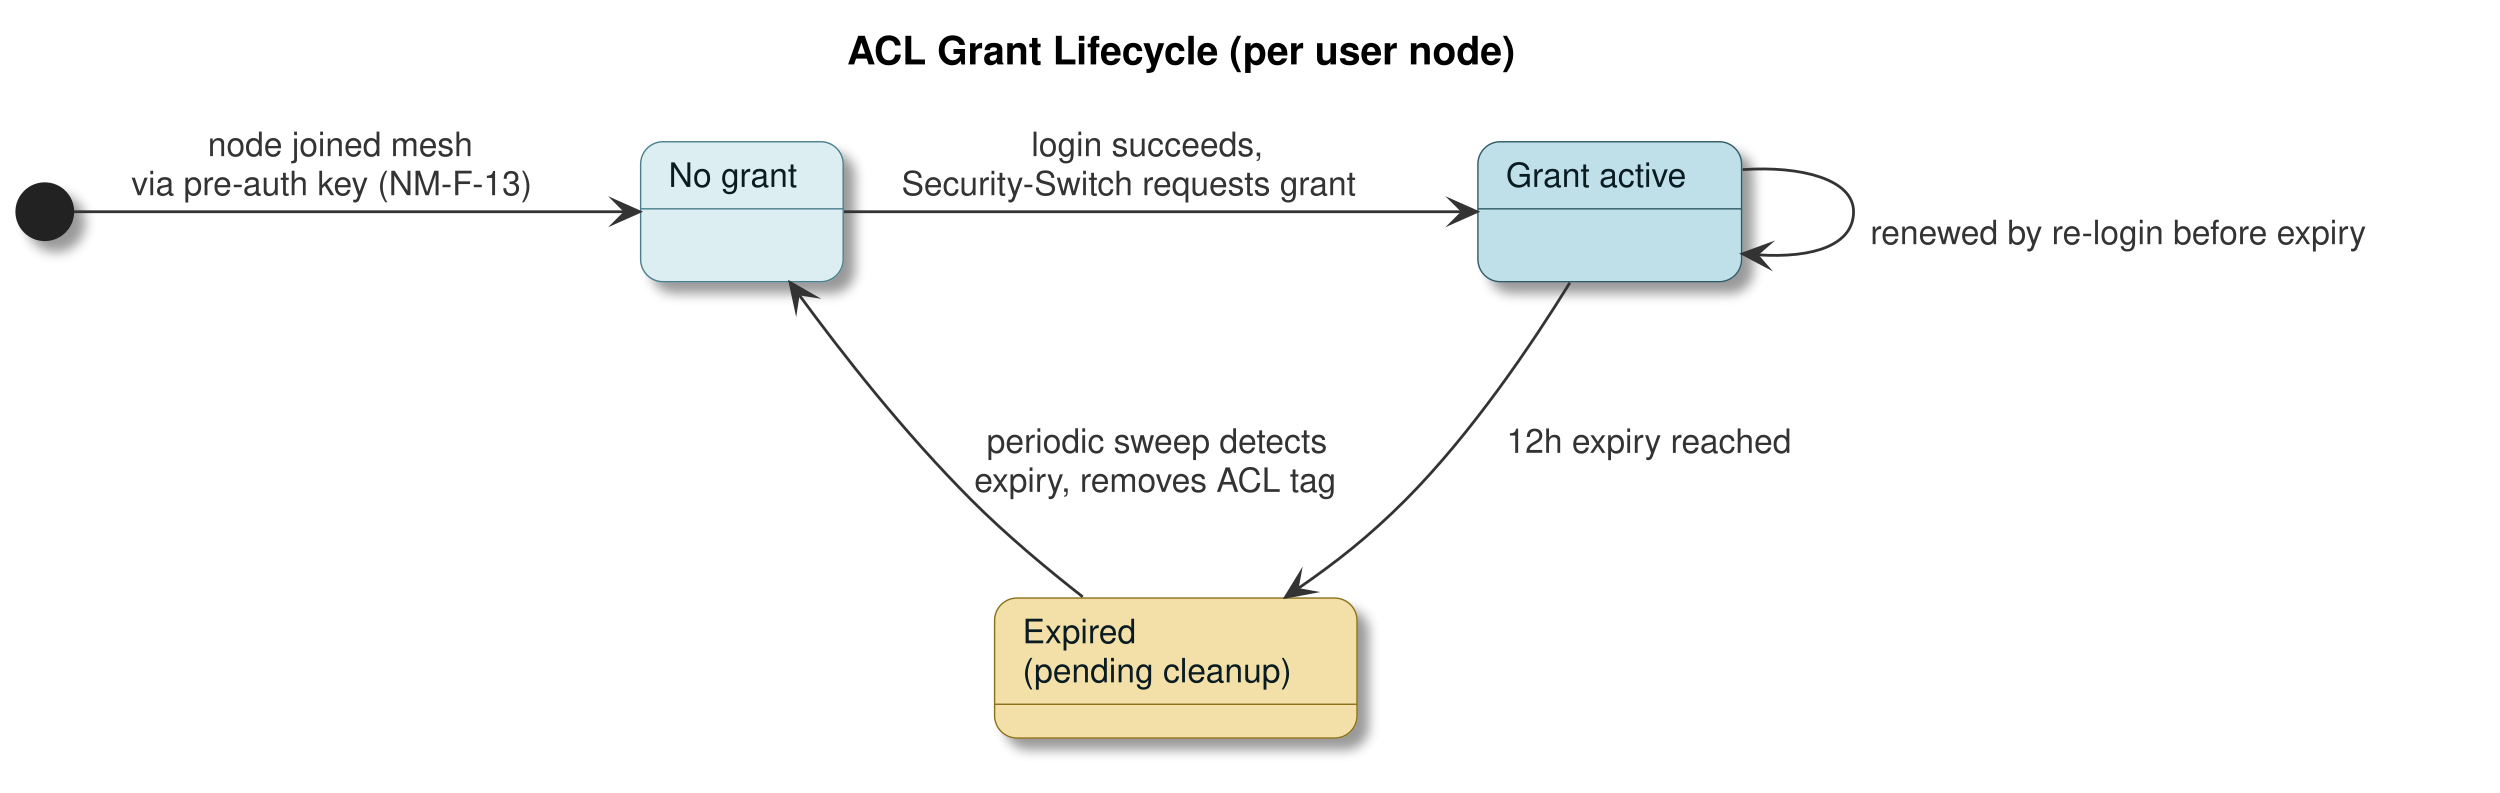
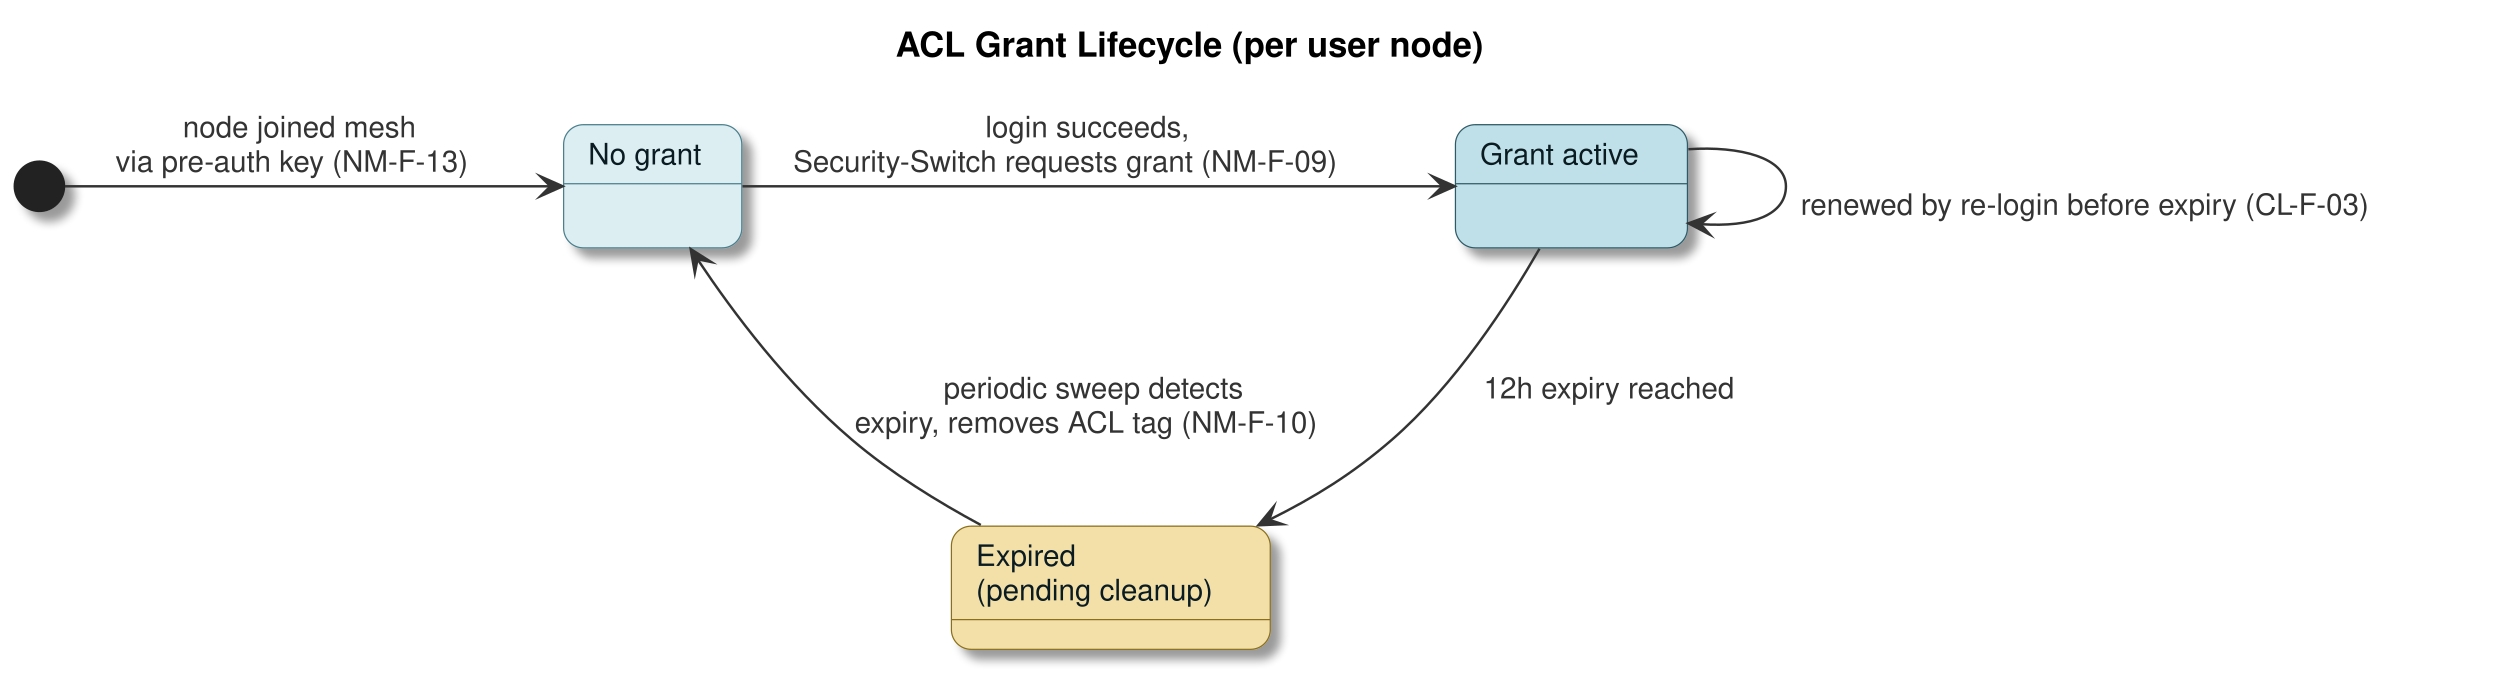
- <svg xmlns="http://www.w3.org/2000/svg" contentStyleType="text/css" data-diagram-type="STATE" height="283px" preserveAspectRatio="none" style="width:893px;height:283px;background:#FFFFFF;" version="1.1" viewBox="0 0 893 283" width="893px" zoomAndPan="magnify">
+ <svg xmlns="http://www.w3.org/2000/svg" contentStyleType="text/css" data-diagram-type="STATE" height="283px" preserveAspectRatio="none" style="width:1015px;height:283px;background:#FFFFFF;" version="1.1" viewBox="0 0 1015 283" width="1015px" zoomAndPan="magnify">
  <defs>
-     <filter height="300%" id="fn8osttm4i7z3" width="300%" x="-1" y="-1">
+     <filter height="300%" id="f3k8ltgwvi99w" width="300%" x="-1" y="-1">
      <feGaussianBlur result="blurOut" stdDeviation="2" />
      <feColorMatrix in="blurOut" result="blurOut2" type="matrix" values="0 0 0 0 0 0 0 0 0 0 0 0 0 0 0 0 0 0 .4 0" />
      <feOffset dx="4" dy="4" in="blurOut2" result="blurOut3" />
      <feBlend in="SourceGraphic" in2="blurOut3" mode="normal" />
    </filter>
  </defs>
  <g>
    <g class="title" data-source-line="3">
-       <text fill="#000000" font-family="'Helvetica'" font-size="14" font-weight="700" lengthAdjust="spacing" textLength="281.244" x="302.587" y="22.995">ACL Grant Lifecycle (per user node)</text>
+       <text fill="#000000" font-family="'Helvetica'" font-size="14" font-weight="700" lengthAdjust="spacing" textLength="281.244" x="363.624" y="22.995">ACL Grant Lifecycle (per user node)</text>
    </g>
    <g class="entity" data-qualified-name="NoGrant" data-source-line="30" id="ent0001">
-       <rect fill="#DCEEF2" filter="url(#fn8osttm4i7z3)" height="50" rx="8" ry="8" style="stroke:#4A7E8C;stroke-width:0.5;" width="72.348" x="228.83" y="50.627" />
+       <rect fill="#DCEEF2" filter="url(#f3k8ltgwvi99w)" height="50" rx="8" ry="8" style="stroke:#4A7E8C;stroke-width:0.5;" width="72.348" x="228.83" y="50.627" />
      <line style="stroke:#4A7E8C;stroke-width:0.5;" x1="228.83" x2="301.178" y1="74.596" y2="74.596" />
      <text fill="#0A1B22" font-family="'Helvetica'" font-size="12" lengthAdjust="spacing" textLength="52.348" x="238.83" y="66.766">No grant</text>
    </g>
    <g class="entity" data-qualified-name="GrantActive" data-source-line="31" id="ent0002">
-       <rect fill="#BFE0E8" filter="url(#fn8osttm4i7z3)" height="50" rx="8" ry="8" style="stroke:#2F5A66;stroke-width:0.5;" width="94.186" x="527.91" y="50.627" />
-       <line style="stroke:#2F5A66;stroke-width:0.5;" x1="527.91" x2="622.096" y1="74.596" y2="74.596" />
-       <text fill="#0A1B22" font-family="'Helvetica'" font-size="12" lengthAdjust="spacing" textLength="74.186" x="537.91" y="66.766">Grant active</text>
+       <rect fill="#BFE0E8" filter="url(#f3k8ltgwvi99w)" height="50" rx="8" ry="8" style="stroke:#2F5A66;stroke-width:0.5;" width="94.186" x="590.91" y="50.627" />
+       <line style="stroke:#2F5A66;stroke-width:0.5;" x1="590.91" x2="685.096" y1="74.596" y2="74.596" />
+       <text fill="#0A1B22" font-family="'Helvetica'" font-size="12" lengthAdjust="spacing" textLength="74.186" x="600.91" y="66.766">Grant active</text>
    </g>
    <g class="entity" data-qualified-name="PendingCleanup" data-source-line="32" id="ent0003">
-       <rect fill="#F2E0A8" filter="url(#fn8osttm4i7z3)" height="50" rx="8" ry="8" style="stroke:#8B6F1A;stroke-width:0.5;" width="129.453" x="355.27" y="213.627" />
-       <line style="stroke:#8B6F1A;stroke-width:0.5;" x1="355.27" x2="484.723" y1="251.565" y2="251.565" />
-       <text fill="#0A1B22" font-family="'Helvetica'" font-size="12" lengthAdjust="spacing" textLength="45.568" x="365.27" y="229.766">Expired</text>
-       <text fill="#0A1B22" font-family="'Helvetica'" font-size="12" lengthAdjust="spacing" textLength="109.453" x="365.27" y="243.734">(pending cleanup)</text>
+       <rect fill="#F2E0A8" filter="url(#f3k8ltgwvi99w)" height="50" rx="8" ry="8" style="stroke:#8B6F1A;stroke-width:0.5;" width="129.453" x="386.27" y="213.627" />
+       <line style="stroke:#8B6F1A;stroke-width:0.5;" x1="386.27" x2="515.723" y1="251.565" y2="251.565" />
+       <text fill="#0A1B22" font-family="'Helvetica'" font-size="12" lengthAdjust="spacing" textLength="45.568" x="396.27" y="229.766">Expired</text>
+       <text fill="#0A1B22" font-family="'Helvetica'" font-size="12" lengthAdjust="spacing" textLength="109.453" x="396.27" y="243.734">(pending cleanup)</text>
    </g>
    <g class="start_entity" data-qualified-name=".start." data-source-line="34" id="ent0004">
-       <ellipse cx="16" cy="75.627" fill="#222222" filter="url(#fn8osttm4i7z3)" rx="10" ry="10" style="stroke:#222222;stroke-width:1;" />
+       <ellipse cx="16" cy="75.627" fill="#222222" filter="url(#f3k8ltgwvi99w)" rx="10" ry="10" style="stroke:#222222;stroke-width:1;" />
    </g>
    <g class="link" data-entity-1="ent0004" data-entity-2="ent0001" data-link-type="dependency" data-source-line="34" id="lnk5">
      <path d="M26.38,75.627 C60.53,75.627 165.48,75.627 223.45,75.627" fill="none" id="*start*-to-NoGrant" style="stroke:#333333;stroke-width:1;" />
      <polygon fill="#333333" points="228.45,75.627,219.45,71.627,223.45,75.627,219.45,79.627,228.45,75.627" style="stroke:#333333;stroke-width:1;stroke-linejoin:miter;stroke-miterlimit:10;" />
      <text fill="#333333" font-family="'Helvetica'" font-size="12" lengthAdjust="spacing" textLength="107.121" x="74.212" y="55.766">node joined mesh</text>
      <text fill="#333333" font-family="'Helvetica'" font-size="12" lengthAdjust="spacing" textLength="161.725" x="46.91" y="69.734">via pre-auth key (NM-F-13)</text>
    </g>
    <g class="link" data-entity-1="ent0001" data-entity-2="ent0002" data-link-type="dependency" data-source-line="36" id="lnk6">
-       <path d="M301.47,75.627 C357.65,75.627 460.35,75.627 522.53,75.627" fill="none" id="NoGrant-to-GrantActive" style="stroke:#333333;stroke-width:1;" />
-       <polygon fill="#333333" points="527.53,75.627,518.53,71.627,522.53,75.627,518.53,79.627,527.53,75.627" style="stroke:#333333;stroke-width:1;stroke-linejoin:miter;stroke-miterlimit:10;" />
-       <text fill="#333333" font-family="'Helvetica'" font-size="12" lengthAdjust="spacing" textLength="92.549" x="368.394" y="55.766">login succeeds,</text>
-       <text fill="#333333" font-family="'Helvetica'" font-size="12" lengthAdjust="spacing" textLength="185.256" x="322.04" y="69.734">Security-Switch requests grant</text>
+       <path d="M301.44,75.627 C369.36,75.627 510.22,75.627 585.65,75.627" fill="none" id="NoGrant-to-GrantActive" style="stroke:#333333;stroke-width:1;" />
+       <polygon fill="#333333" points="590.65,75.627,581.65,71.627,585.65,75.627,581.65,79.627,590.65,75.627" style="stroke:#333333;stroke-width:1;stroke-linejoin:miter;stroke-miterlimit:10;" />
+       <text fill="#333333" font-family="'Helvetica'" font-size="12" lengthAdjust="spacing" textLength="92.549" x="400.063" y="55.766">login succeeds,</text>
+       <text fill="#333333" font-family="'Helvetica'" font-size="12" lengthAdjust="spacing" textLength="248.596" x="322.04" y="69.734">Security-Switch requests grant (NM-F-09)</text>
    </g>
    <g class="link" data-entity-1="ent0002" data-entity-2="ent0002" data-link-type="dependency" data-source-line="38" id="lnk7">
-       <path d="M622.48,60.587 C643.72,59.147 662.09,64.167 662.09,75.627 C662.09,87.087 648.708,92.445 627.468,91.005" fill="none" id="GrantActive-to-GrantActive" style="stroke:#333333;stroke-width:1;" />
-       <polygon fill="#333333" points="622.48,90.667,631.189,95.267,627.468,91.005,631.73,87.285,622.48,90.667" style="stroke:#333333;stroke-width:1;stroke-linejoin:miter;stroke-miterlimit:10;" />
-       <text fill="#333333" font-family="'Helvetica'" font-size="12" lengthAdjust="spacing" textLength="3.814" x="768.347" y="73.266"> </text>
-       <text fill="#333333" font-family="'Helvetica'" font-size="12" lengthAdjust="spacing" textLength="204.328" x="668.09" y="87.234">renewed by re-login before expiry</text>
+       <path d="M685.48,60.587 C706.72,59.147 725.09,64.167 725.09,75.627 C725.09,87.087 711.708,92.445 690.468,91.005" fill="none" id="GrantActive-to-GrantActive" style="stroke:#333333;stroke-width:1;" />
+       <polygon fill="#333333" points="685.48,90.667,694.189,95.267,690.468,91.005,694.73,87.285,685.48,90.667" style="stroke:#333333;stroke-width:1;stroke-linejoin:miter;stroke-miterlimit:10;" />
+       <text fill="#333333" font-family="'Helvetica'" font-size="12" lengthAdjust="spacing" textLength="3.814" x="860.884" y="73.266"> </text>
+       <text fill="#333333" font-family="'Helvetica'" font-size="12" lengthAdjust="spacing" textLength="263.402" x="731.09" y="87.234">renewed by re-login before expiry (CL-F-03)</text>
    </g>
    <g class="link" data-entity-1="ent0002" data-entity-2="ent0003" data-link-type="dependency" data-source-line="40" id="lnk8">
-       <path d="M560.75,100.997 C547.29,122.797 525.68,154.887 502,178.627 C489.24,191.417 477.599,200.633 463.31,210.463" fill="none" id="GrantActive-to-PendingCleanup" style="stroke:#333333;stroke-width:1;" />
-       <polygon fill="#333333" points="459.19,213.297,468.872,211.492,463.31,210.463,464.338,204.901,459.19,213.297" style="stroke:#333333;stroke-width:1;stroke-linejoin:miter;stroke-miterlimit:10;" />
-       <text fill="#333333" font-family="'Helvetica'" font-size="12" lengthAdjust="spacing" textLength="116.848" x="538.12" y="161.766">12h expiry reached</text>
+       <path d="M625.04,100.977 C612.17,123.377 590.68,156.387 565,178.627 C549.08,192.407 533.857,201.831 515.337,211.041" fill="none" id="GrantActive-to-PendingCleanup" style="stroke:#333333;stroke-width:1;" />
+       <polygon fill="#333333" points="510.86,213.267,520.7,212.841,515.337,211.041,517.137,205.678,510.86,213.267" style="stroke:#333333;stroke-width:1;stroke-linejoin:miter;stroke-miterlimit:10;" />
+       <text fill="#333333" font-family="'Helvetica'" font-size="12" lengthAdjust="spacing" textLength="116.848" x="602.35" y="161.766">12h expiry reached</text>
    </g>
    <g class="link" data-entity-1="ent0001" data-entity-2="ent0003" data-link-type="dependency" data-source-line="42" id="lnk10">
-       <path d="M285.177,104.959 C300.917,126.419 322.45,154.017 347,178.627 C359.2,190.857 373.81,203.077 386.75,213.197" fill="none" id="NoGrant-backto-PendingCleanup" style="stroke:#333333;stroke-width:1;" />
-       <polygon fill="#333333" points="282.22,100.927,284.317,110.55,285.177,104.959,290.768,105.819,282.22,100.927" style="stroke:#333333;stroke-width:1;stroke-linejoin:miter;stroke-miterlimit:10;" />
-       <text fill="#333333" font-family="'Helvetica'" font-size="12" lengthAdjust="spacing" textLength="3.814" x="419.974" y="147.766"> </text>
-       <text fill="#333333" font-family="'Helvetica'" font-size="12" lengthAdjust="spacing" textLength="138.879" x="352.441" y="161.734">periodic sweep detects</text>
-       <text fill="#333333" font-family="'Helvetica'" font-size="12" lengthAdjust="spacing" textLength="147.762" x="348" y="175.703">expiry, removes ACL tag</text>
+       <path d="M283.2,105.273 C298.04,127.453 319.32,155.897 346,178.627 C361.6,191.917 380.64,203.677 398.2,213.137" fill="none" id="NoGrant-backto-PendingCleanup" style="stroke:#333333;stroke-width:1;" />
+       <polygon fill="#333333" points="280.42,101.117,282.1,110.821,283.2,105.273,288.749,106.373,280.42,101.117" style="stroke:#333333;stroke-width:1;stroke-linejoin:miter;stroke-miterlimit:10;" />
+       <text fill="#333333" font-family="'Helvetica'" font-size="12" lengthAdjust="spacing" textLength="3.814" x="450.644" y="147.766"> </text>
+       <text fill="#333333" font-family="'Helvetica'" font-size="12" lengthAdjust="spacing" textLength="138.879" x="383.111" y="161.734">periodic sweep detects</text>
+       <text fill="#333333" font-family="'Helvetica'" font-size="12" lengthAdjust="spacing" textLength="211.102" x="347" y="175.703">expiry, removes ACL tag (NM-F-10)</text>
    </g>
  </g>
</svg>
